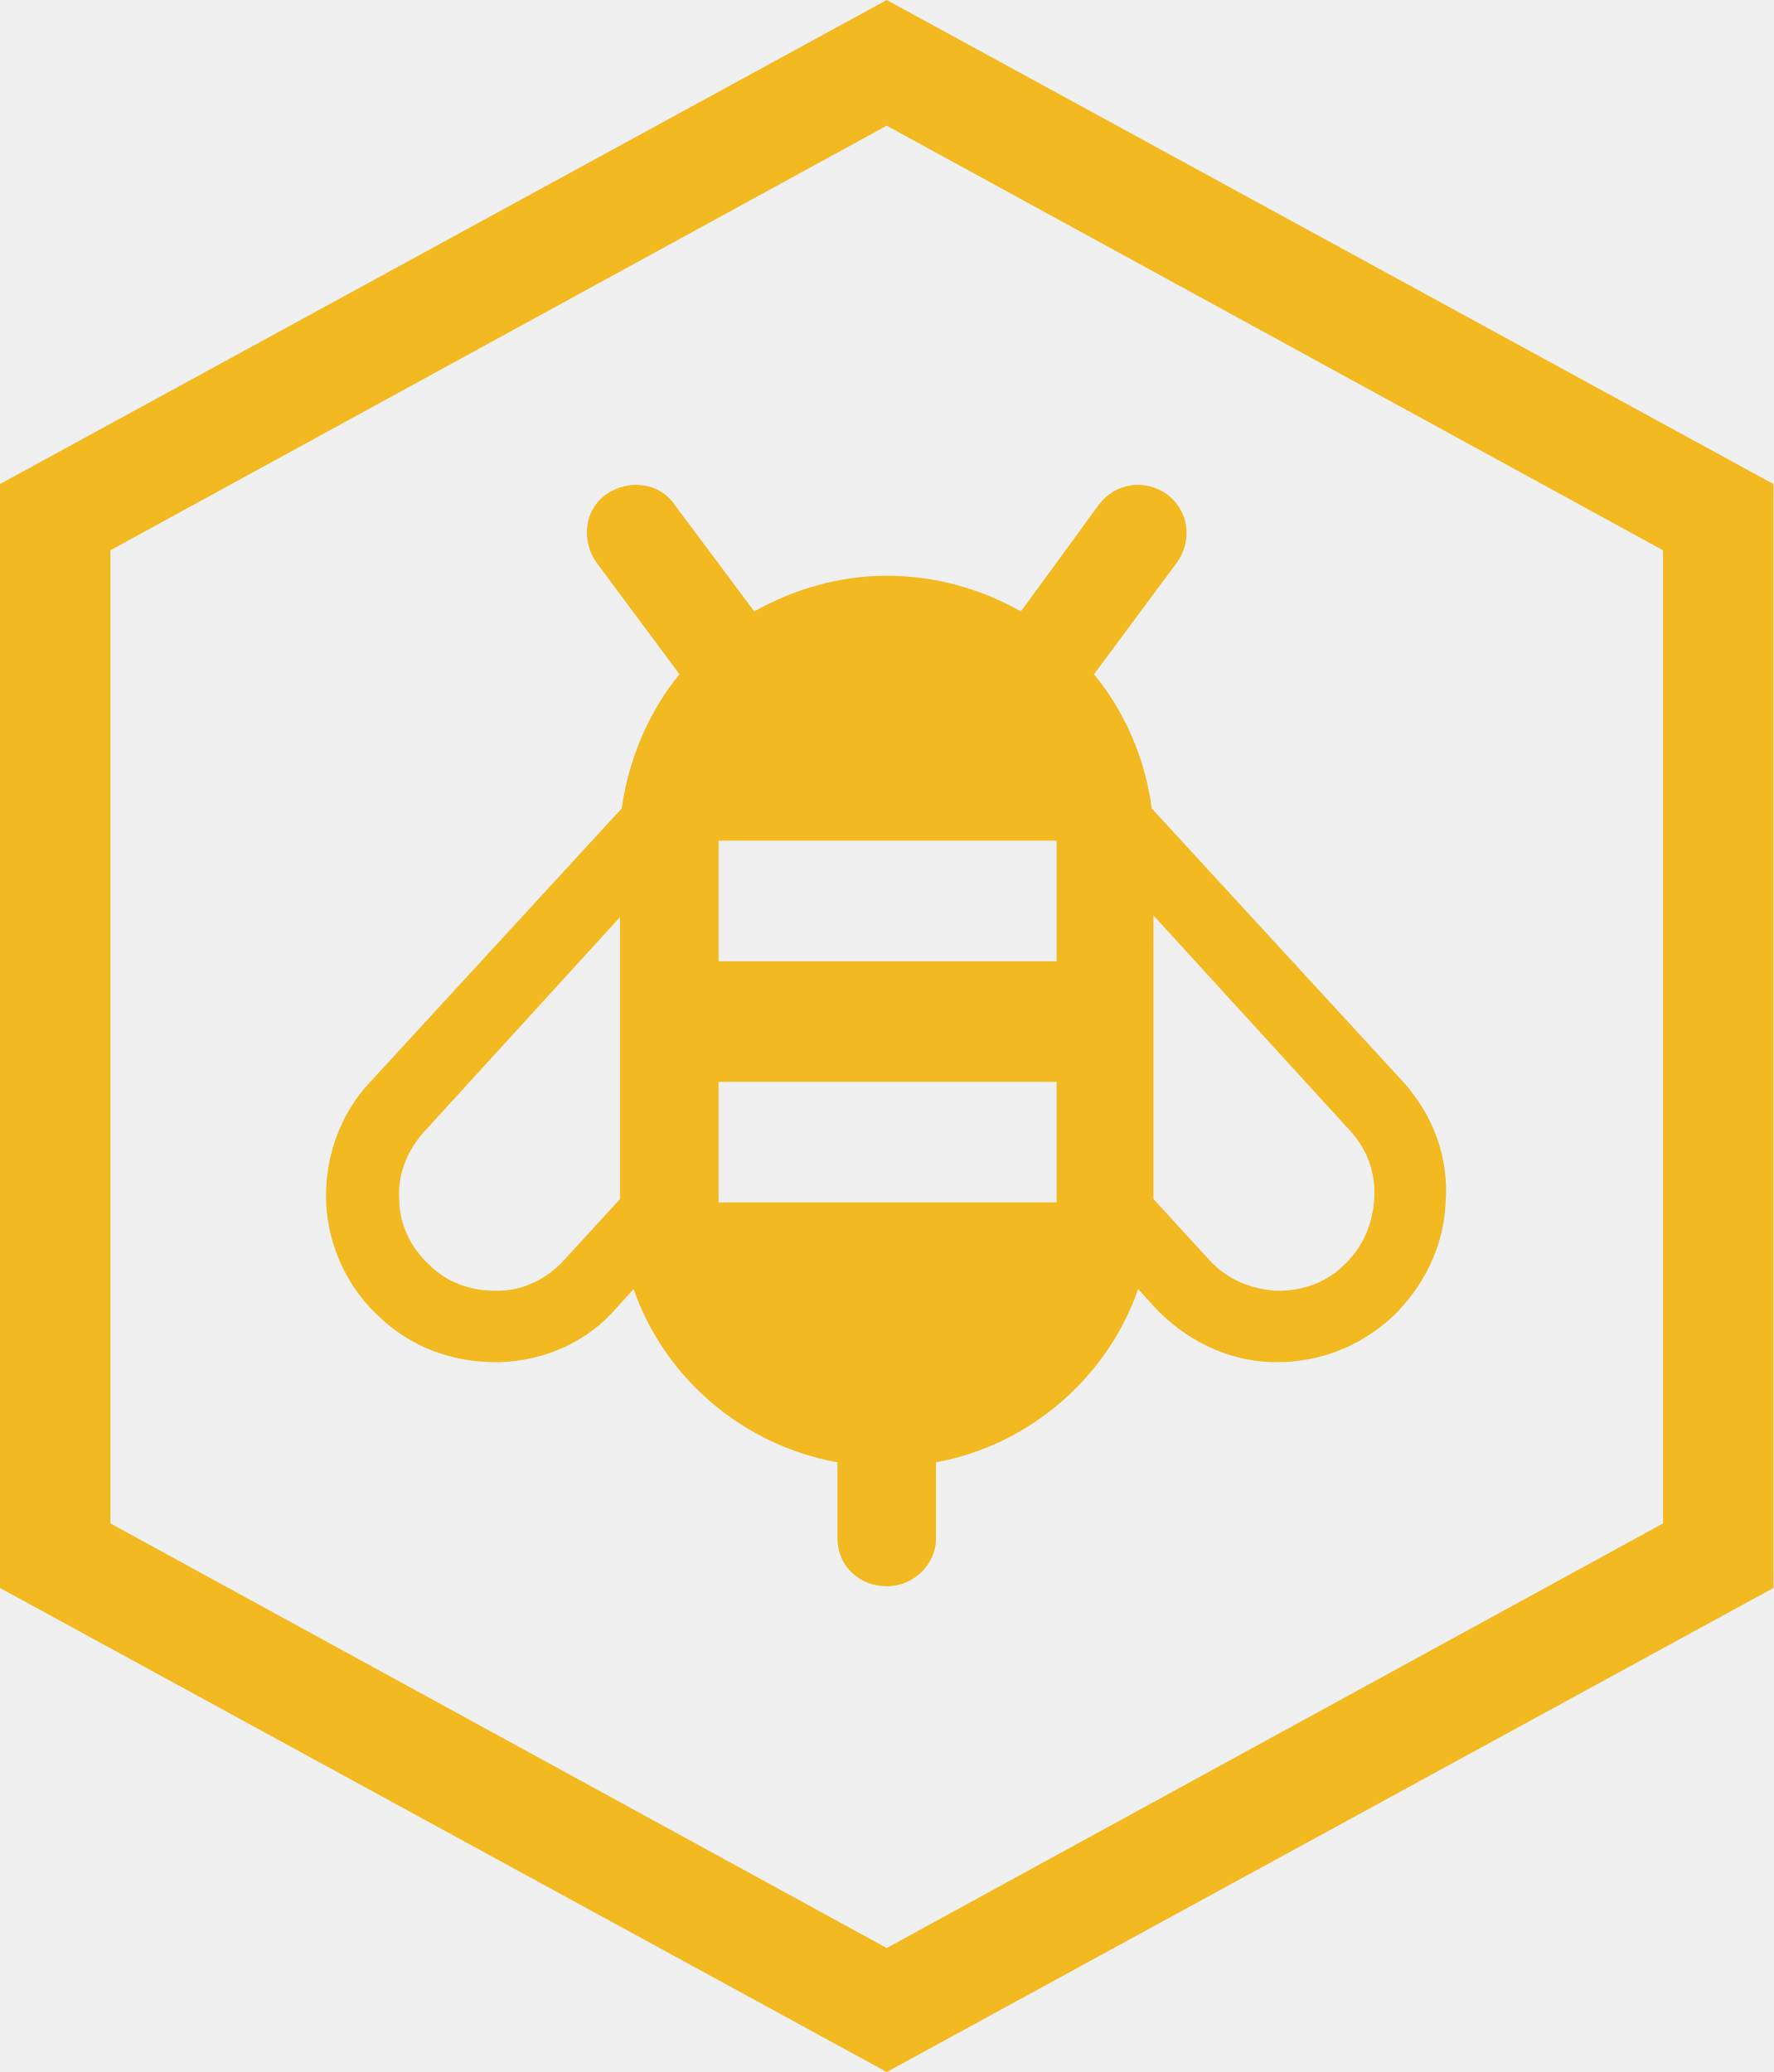
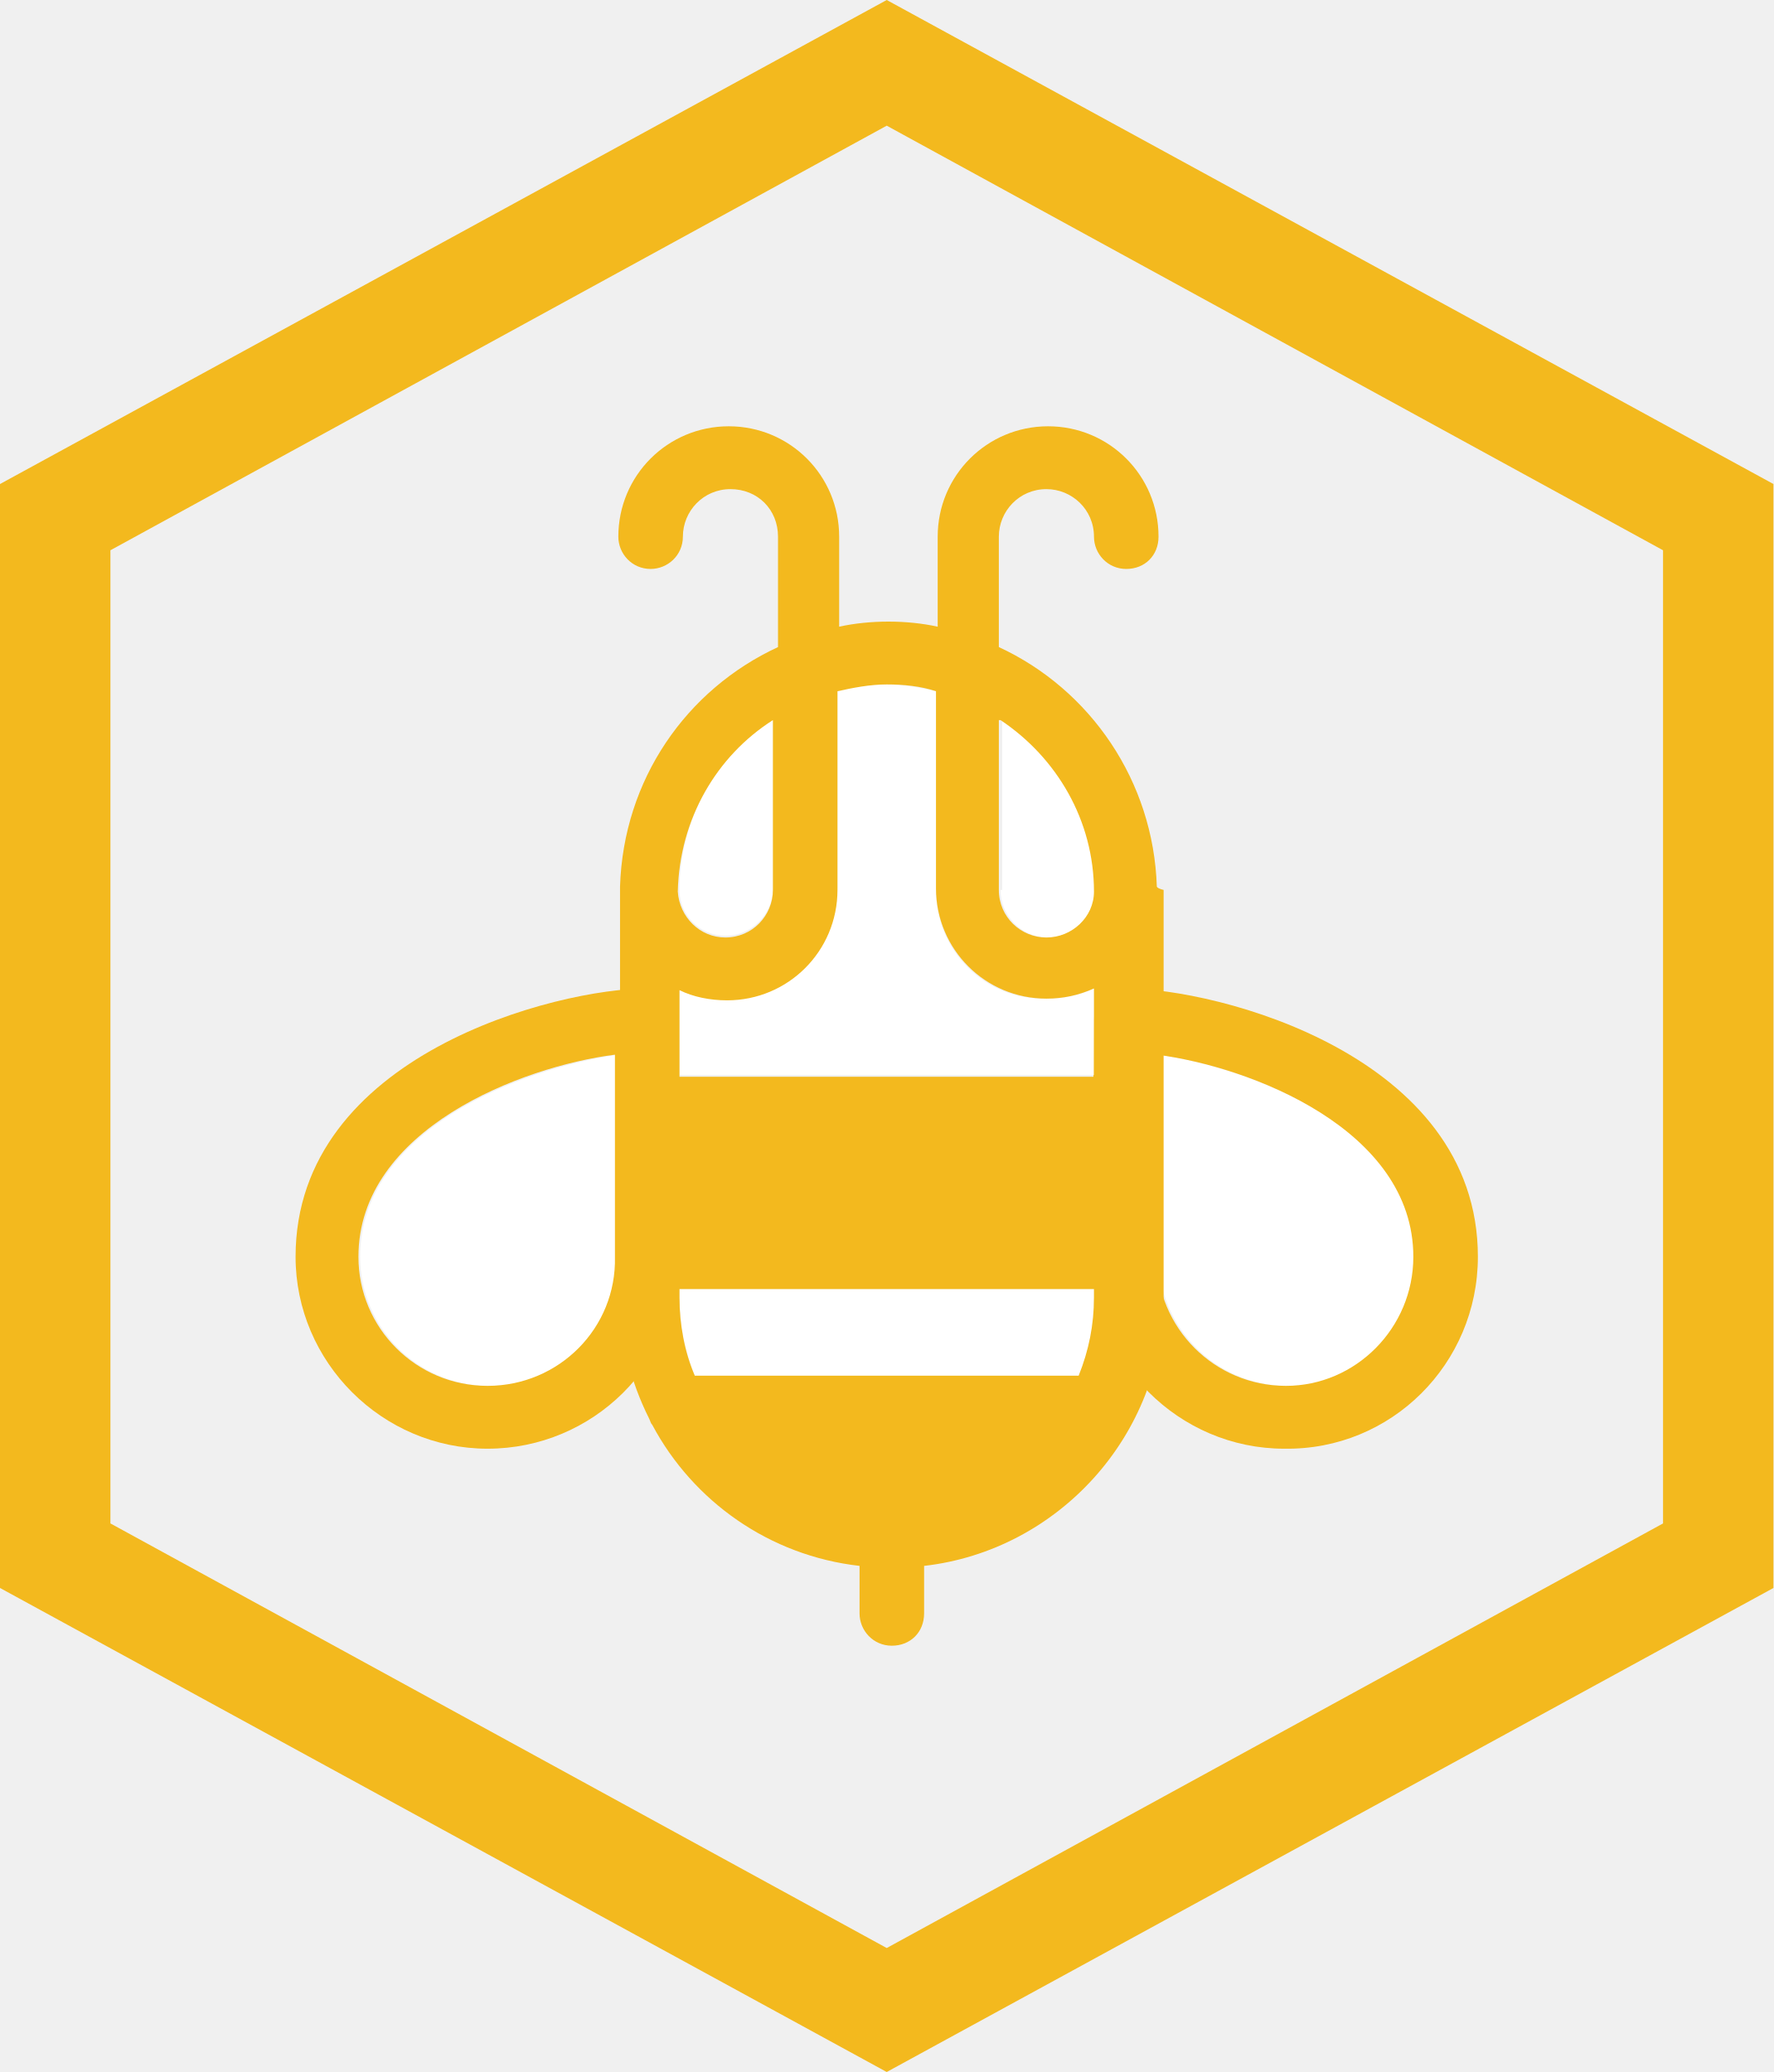
- <svg xmlns="http://www.w3.org/2000/svg" xmlns:xlink="http://www.w3.org/1999/xlink" version="1.1" id="Layer_1" x="0px" y="0px" viewBox="0 0 104.4 122" style="enable-background:new 0 0 104.4 122;" xml:space="preserve">
+ <svg xmlns="http://www.w3.org/2000/svg" version="1.1" id="Layer_1" x="0px" y="0px" viewBox="0 0 104.4 122" style="enable-background:new 0 0 104.4 122;" xml:space="preserve">
  <style type="text/css">
- 	.st0{clip-path:url(#SVGID_2_);}
- 	.st1{clip-path:url(#SVGID_4_);fill:#F3B920;}
- 	.st2{fill-rule:evenodd;clip-rule:evenodd;fill:#F3B920;}
+ 	.st0{fill:#F3B91E;}
+ 	.st1{fill:#FFFFFF;}
</style>
-   <g>
-     <defs>
-       <path id="SVGID_1_" d="M6.5,89.7V32.4l45.7-25l45.7,25v57.3l-45.7,25L6.5,89.7z M52.2,0L0,28.5v65L52.2,122l52.2-28.5v-65L52.2,0    L52.2,0z" />
-     </defs>
-     <clipPath id="SVGID_2_">
-       <use xlink:href="#SVGID_1_" style="overflow:visible;" />
-     </clipPath>
-     <g class="st0">
-       <defs>
-         <rect id="SVGID_3_" x="-289" y="-1344" width="1440" height="3190" />
-       </defs>
-       <clipPath id="SVGID_4_">
-         <use xlink:href="#SVGID_3_" style="overflow:visible;" />
-       </clipPath>
-       <rect x="-5" y="-5" class="st1" width="114.4" height="132" />
-     </g>
+   <path class="st0" d="M6.5,89.7V32.4l45.7-25l45.7,25v57.3l-45.7,25L6.5,89.7z M52.2,0L0,28.5v65L52.2,122l52.2-28.5v-65L52.2,0  L52.2,0z" />
+   <g id="l-wing_2_">
+     <path id="l-wing-in_2_" class="st1" d="M21.2,74c0,4.2,3.4,7.6,7.6,7.6s7.6-3.4,7.6-7.6c0-3.6,0-9,0-11.9   C30.7,62.9,21.2,66.5,21.2,74z" />
+     <path id="l-wing-out_2_" class="st0" d="M38.1,58.2c-5.3,0-20.7,3.9-20.7,15.8c0,6.2,5.1,11.3,11.3,11.3S40,80.3,40,74   c0-5.2-0.1-13.8-0.1-13.9C40,59.1,39.1,58.2,38.1,58.2z M28.7,81.6c-4.2,0-7.6-3.4-7.6-7.6c0-7.5,9.6-11.2,15.1-11.9   c0,2.9,0,8.3,0,11.9C36.3,78.2,32.9,81.6,28.7,81.6z" />
  </g>
-   <path class="st2" d="M82.6,63.7L67.8,47.6l0,0c-0.4-3-1.6-5.7-3.4-7.9l4.9-6.6c0.9-1.3,0.7-3-0.6-4c-1.3-0.9-3-0.7-4,0.6L60.1,36  c-2.3-1.3-5-2.1-7.9-2.1c-2.8,0-5.5,0.8-7.8,2.1l-4.7-6.3c-0.9-1.3-2.7-1.5-4-0.6c-1.3,0.9-1.5,2.7-0.6,4l4.9,6.6  c-1.8,2.2-3,5-3.4,7.9l0,0L21.8,63.7c-1.8,1.9-2.7,4.5-2.6,7.1c0.1,2.6,1.3,5.1,3.2,6.8c1.8,1.7,4.2,2.6,6.7,2.6c0.1,0,0.3,0,0.4,0  c2.6-0.1,5.1-1.2,6.8-3.2l1-1.1c1.8,5.2,6.4,9.2,12,10.2v4.5c0,1.6,1.3,2.8,2.9,2.8c1.6,0,2.9-1.3,2.9-2.8v-4.5  c5.5-1,10.1-5,11.9-10.2l1,1.1c1.8,1.9,4.2,3.1,6.8,3.2c0.1,0,0.3,0,0.4,0c2.5,0,4.8-0.9,6.7-2.6c1.9-1.8,3.1-4.2,3.2-6.8  C85.3,68.2,84.4,65.7,82.6,63.7z M33.2,74.2c-1,1.1-2.4,1.8-3.9,1.8l-0.2,0c-1.4,0-2.8-0.5-3.8-1.5c-1.1-1-1.8-2.4-1.8-3.9  c-0.1-1.5,0.5-2.9,1.5-4L36.5,54v16.6L33.2,74.2z M42.3,70.8h19.9v-7.1H42.3V70.8z M42.3,56.6h19.9v-7.1H42.3V56.6z M80.9,70.6  c-0.1,1.5-0.7,2.9-1.8,3.9c-1,1-2.4,1.5-3.8,1.5l-0.2,0c-1.5-0.1-2.9-0.7-3.9-1.8l-3.3-3.6V53.9l11.6,12.7  C80.5,67.7,81,69.1,80.9,70.6z" />
+   <path id="r-wing-in_2_" class="st1" d="M68.2,62.1c0,2.9,0,8.3,0,11.9c0,4.2,3.4,7.6,7.6,7.6c4.2,0,7.6-3.4,7.6-7.6  C83.2,66.5,73.7,62.9,68.2,62.1z" />
+   <path id="r-wing-out_2_" class="st0" d="M66.3,58.2c-1,0-1.9,0.8-1.9,1.9c0,0.1-0.1,8.8-0.1,13.9c0,6.2,5.1,11.3,11.3,11.3  C81.9,85.4,87,80.3,87,74C87,62.1,71.6,58.2,66.3,58.2z M75.7,81.6c-4.2,0-7.6-3.4-7.6-7.6c0-3.6,0-9,0-11.9  c5.5,0.7,15.1,4.4,15.1,11.9C83.2,78.2,79.8,81.6,75.7,81.6z" />
+   <g id="body_2_">
+     <path id="yellow-stripe_2_" class="st1" d="M40,76.4c0,1.6,0.3,3.1,0.9,4.6h22.6c0.6-1.4,0.9-2.9,0.9-4.6v-0.5H40V76.4z" />
+     <path id="right-eye_2_" class="st1" d="M58.9,52.4c0,1.5,1.2,2.8,2.8,2.8c1.5,0,2.7-1.2,2.8-2.7c0-4.2-2.2-7.9-5.5-10.1V52.4z" />
+     <path id="head_2_" class="st1" d="M55.1,52.4V40.7c-0.9-0.2-1.9-0.4-2.9-0.4c-1,0-2,0.1-2.9,0.4v11.6c0,3.6-2.9,6.5-6.5,6.5   c-1,0-1.9-0.2-2.8-0.6v5.1h24.4v-5.1c-0.8,0.4-1.8,0.6-2.8,0.6C58,58.9,55.1,56,55.1,52.4z" />
+     <path id="left-eye_2_" class="st1" d="M42.7,55.1c1.5,0,2.8-1.2,2.8-2.8v-10c-3.3,2.2-5.5,5.9-5.5,10.1   C40,53.9,41.2,55.1,42.7,55.1z" />
+     <path id="outline_2_" class="st0" d="M68.1,52.2c-0.2-6.2-3.9-11.6-9.3-14.1v-6.5c0-1.5,1.2-2.8,2.8-2.8c1.5,0,2.8,1.2,2.8,2.8   c0,1,0.8,1.9,1.9,1.9s1.9-0.8,1.9-1.9c0-3.6-2.9-6.5-6.5-6.5c-3.6,0-6.5,2.9-6.5,6.5v5.3c-0.9-0.2-1.9-0.3-2.9-0.3   c-1,0-2,0.1-2.9,0.3v-5.3c0-3.6-2.9-6.5-6.5-6.5s-6.5,2.9-6.5,6.5c0,1,0.8,1.9,1.9,1.9c1,0,1.9-0.8,1.9-1.9c0-1.5,1.2-2.8,2.8-2.8   s2.8,1.2,2.8,2.8v6.5c-5.4,2.5-9.1,7.8-9.3,14.1c0,0.1,0,0.1,0,0.2c0,0,0,0,0,0.1c0,0,0,0.1,0,0.1v12.3c0,0.1,0,0.2,0,0.3   s0,0.2,0,0.3v8.2c0,0.1,0,0.2,0,0.3c0,0.1,0,0.2,0,0.3v2.1c0,2.5,0.6,4.9,1.7,7.1c0.1,0.2,0.1,0.3,0.2,0.4   c2.4,4.5,6.9,7.7,12.2,8.3v2.8c0,1,0.8,1.9,1.9,1.9s1.9-0.8,1.9-1.9v-2.8c7.9-0.9,14.1-7.7,14.1-15.8V52.6c0,0,0-0.1,0-0.1   c0,0,0,0,0-0.1C68.1,52.3,68.1,52.2,68.1,52.2z M58.9,42.4c3.3,2.2,5.5,5.9,5.5,10.1c0,1.5-1.3,2.7-2.8,2.7c-1.5,0-2.8-1.2-2.8-2.8   V42.4z M45.5,42.4v10c0,1.5-1.2,2.8-2.8,2.8c-1.5,0-2.7-1.2-2.8-2.7C40,48.2,42.2,44.5,45.5,42.4z M64.4,76.4   c0,1.6-0.3,3.1-0.9,4.6H40.9C40.3,79.6,40,78,40,76.4v-0.5h24.4V76.4z M64.4,63.4H40v-5.1c0.8,0.4,1.8,0.6,2.8,0.6   c3.6,0,6.5-2.9,6.5-6.5V40.7c0.9-0.2,1.9-0.4,2.9-0.4c1,0,2,0.1,2.9,0.4v11.6c0,3.6,2.9,6.5,6.5,6.5c1,0,1.9-0.2,2.8-0.6V63.4z" />
+   </g>
</svg>
